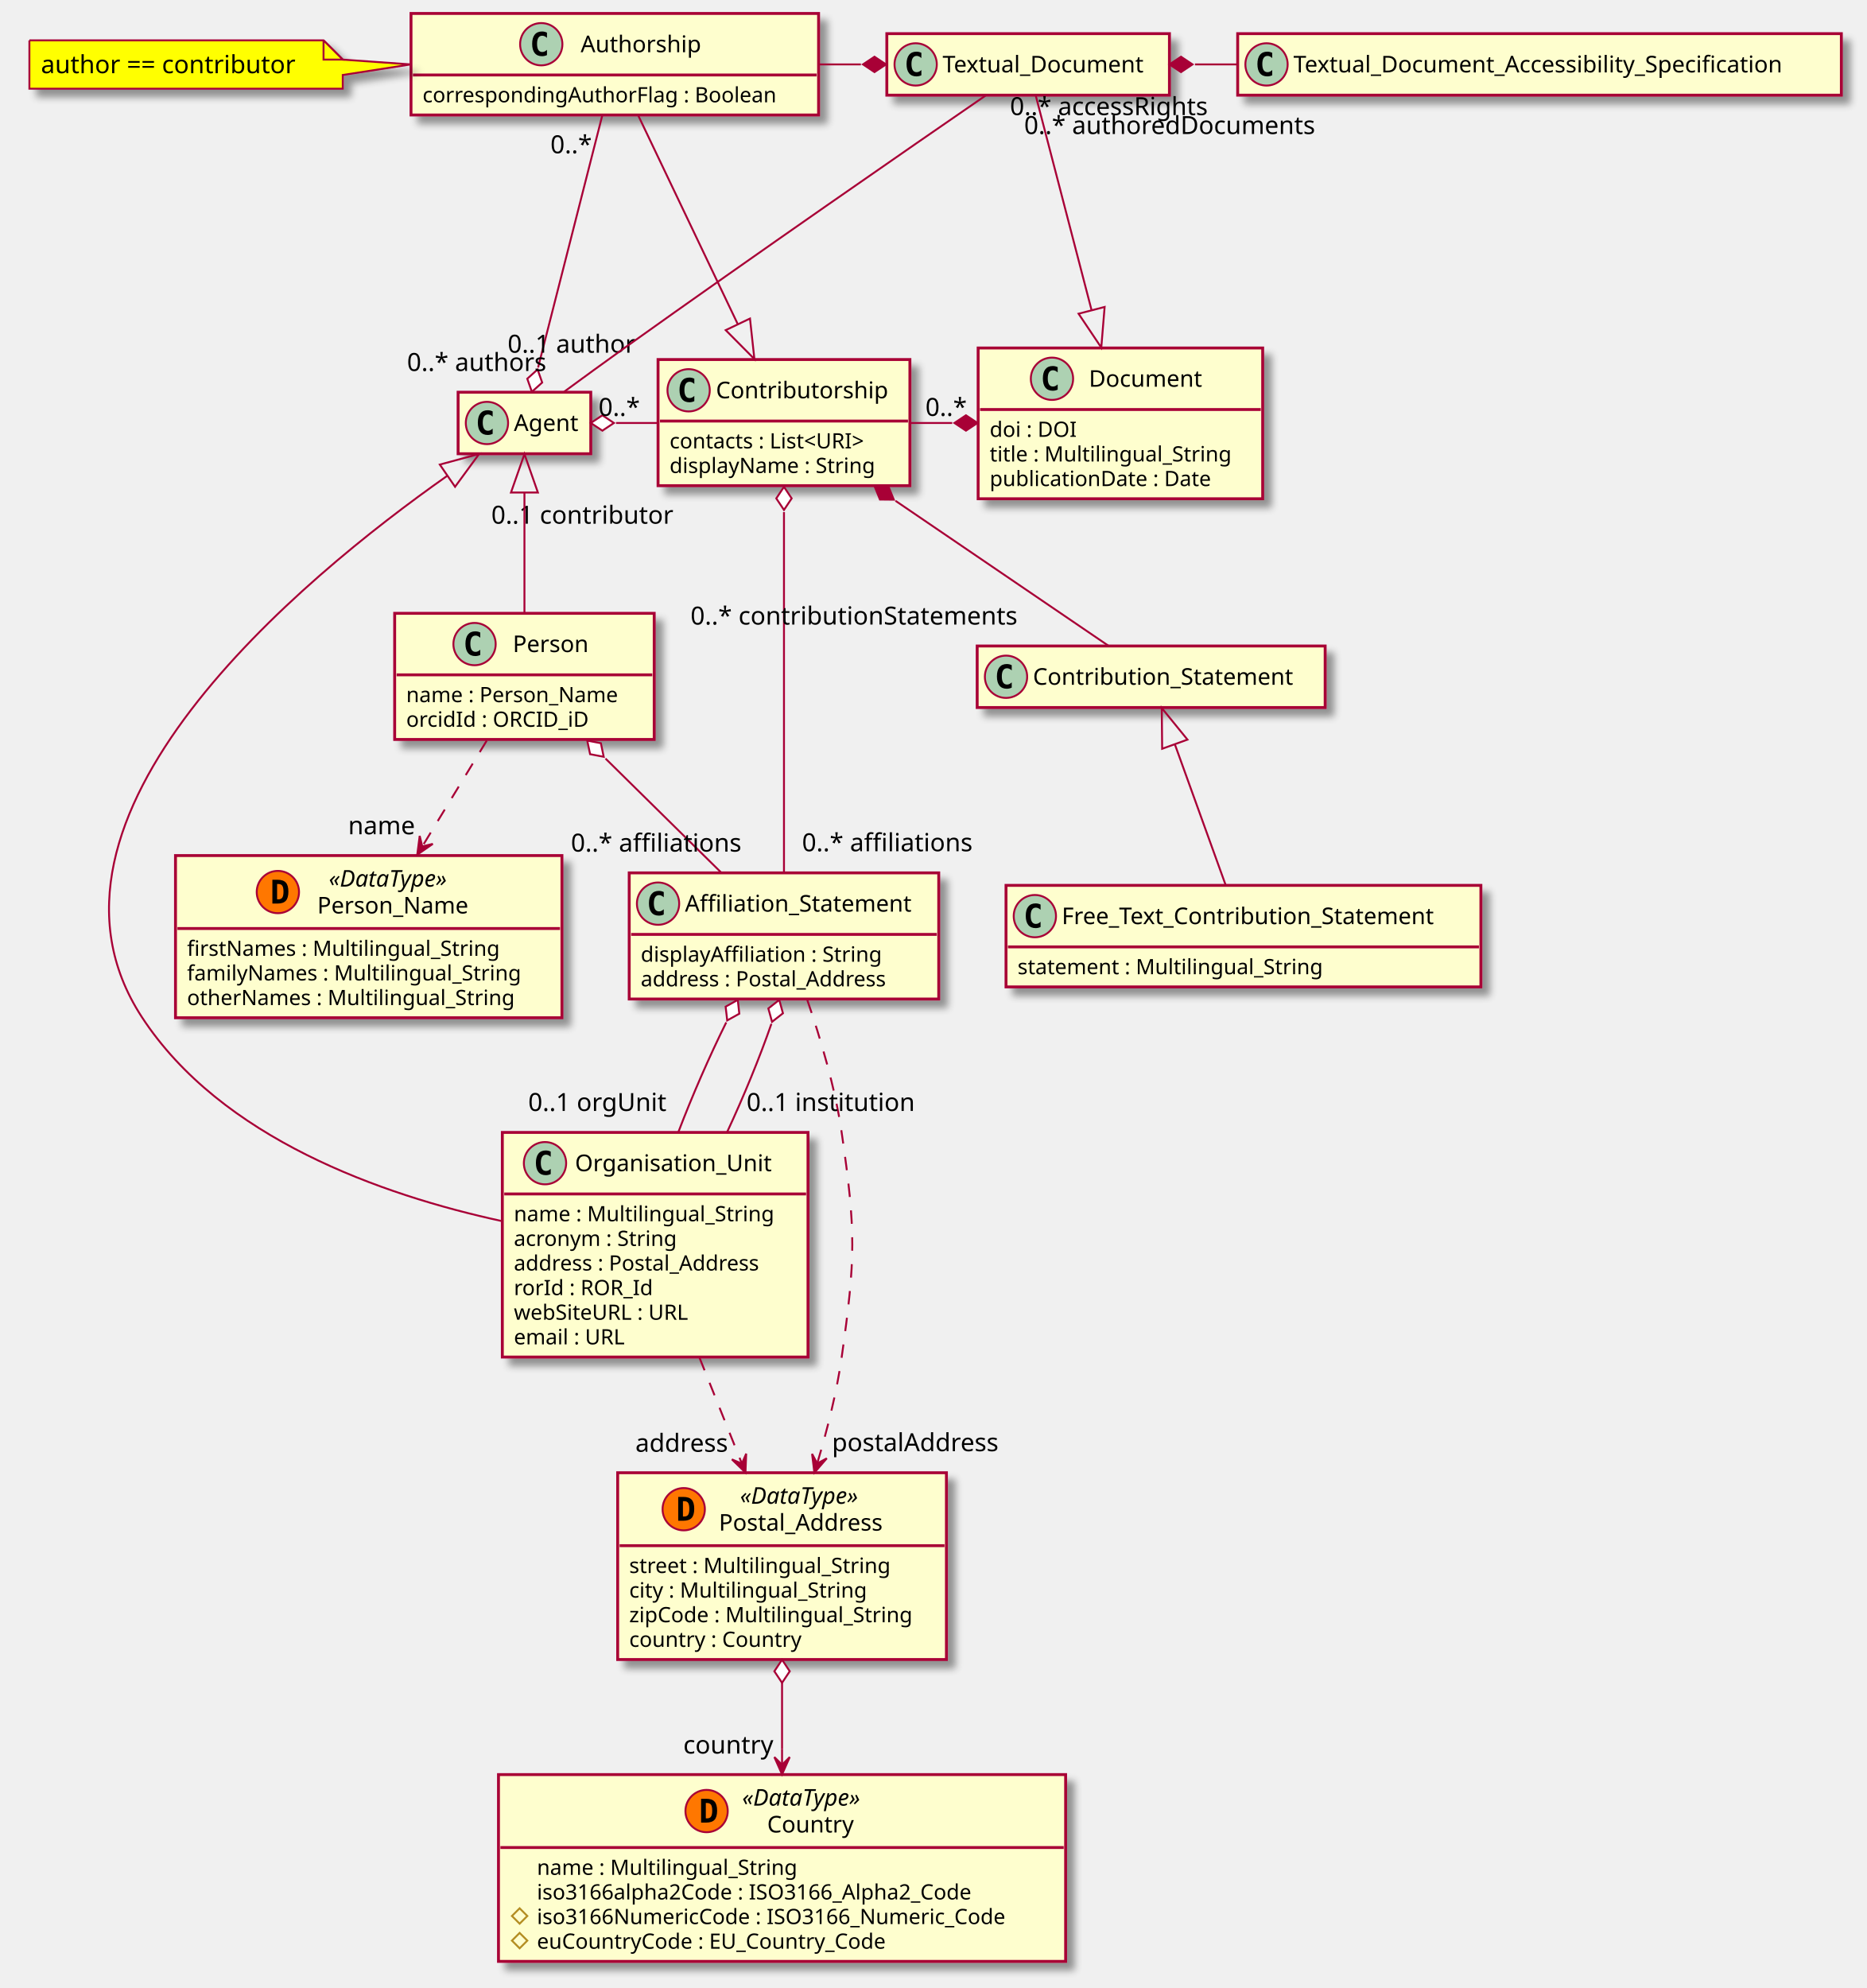
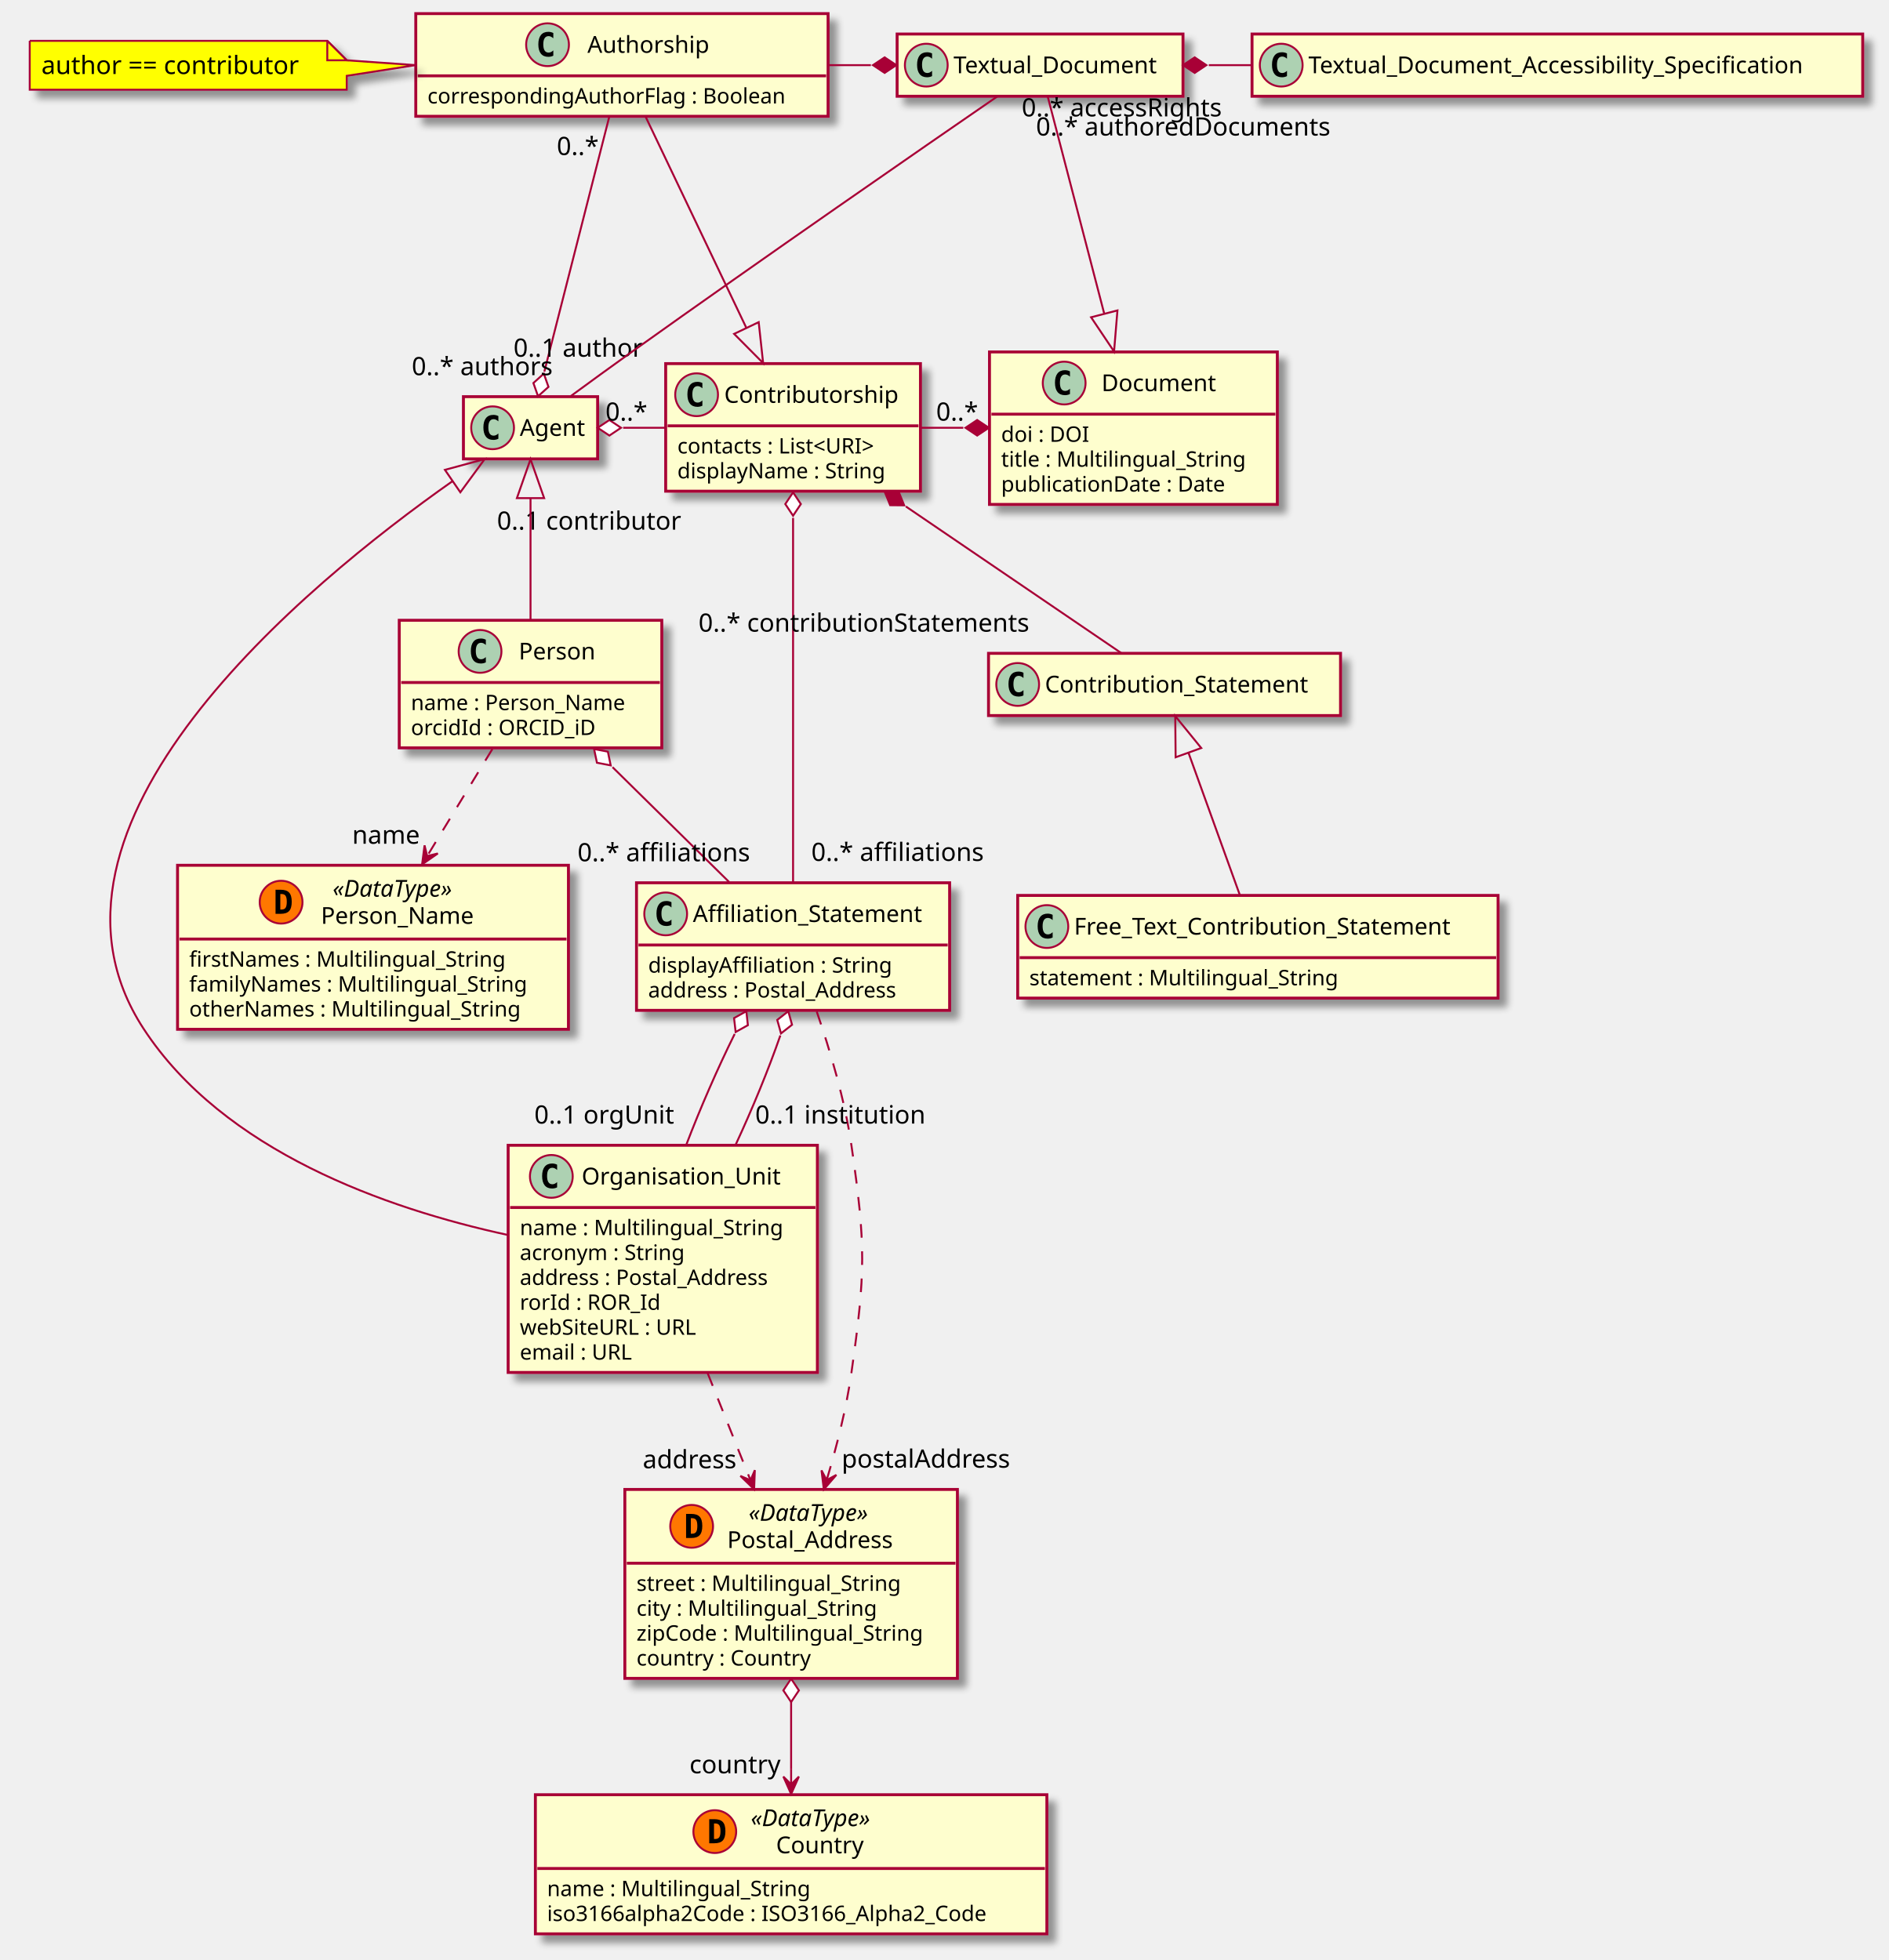
- <svg xmlns="http://www.w3.org/2000/svg" contentScriptType="application/ecmascript" contentStyleType="text/css" height="1034px" preserveAspectRatio="none" style="width:971px;height:1034px;background:#FFFFFF;" version="1.1" viewBox="0 0 971 1034" width="971px" zoomAndPan="magnify">
+ <svg xmlns="http://www.w3.org/2000/svg" contentScriptType="application/ecmascript" contentStyleType="text/css" height="1008px" preserveAspectRatio="none" style="width:971px;height:1008px;background:#FFFFFF;" version="1.1" viewBox="0 0 971 1008" width="971px" zoomAndPan="magnify">
  <defs>
-     <filter height="300%" id="f1y0po26hxfwlz" width="300%" x="-1" y="-1">
+     <filter height="300%" id="fzcl2ooqlqvwh" width="300%" x="-1" y="-1">
      <feGaussianBlur result="blurOut" stdDeviation="2.0" />
      <feColorMatrix in="blurOut" result="blurOut2" type="matrix" values="0 0 0 0 0 0 0 0 0 0 0 0 0 0 0 0 0 0 .4 0" />
      <feOffset dx="4.0" dy="4.0" in="blurOut2" result="blurOut3" />
      <feBlend in="SourceGraphic" in2="blurOut3" mode="normal" />
    </filter>
  </defs>
  <g>
-     <rect codeLine="8" fill="#FEFECE" filter="url(#f1y0po26hxfwlz)" height="78.414" id="Document" style="stroke:#A80036;stroke-width:1.5;" width="148" x="508.79" y="181" />
+     <rect codeLine="8" fill="#FEFECE" filter="url(#fzcl2ooqlqvwh)" height="78.414" id="Document" style="stroke:#A80036;stroke-width:1.5;" width="148" x="508.79" y="181" />
    <ellipse cx="547.19" cy="197" fill="#ADD1B2" rx="11" ry="11" style="stroke:#A80036;stroke-width:1.0;" />
    <path d="M550.159,202.641 Q549.581,202.938 548.94,203.078 Q548.299,203.234 547.596,203.234 Q545.096,203.234 543.768,201.594 Q542.456,199.938 542.456,196.812 Q542.456,193.688 543.768,192.031 Q545.096,190.375 547.596,190.375 Q548.299,190.375 548.94,190.531 Q549.596,190.688 550.159,190.984 L550.159,193.703 Q549.534,193.125 548.94,192.859 Q548.346,192.578 547.721,192.578 Q546.378,192.578 545.69,193.656 Q545.003,194.719 545.003,196.812 Q545.003,198.906 545.69,199.984 Q546.378,201.047 547.721,201.047 Q548.346,201.047 548.94,200.781 Q549.534,200.5 550.159,199.922 L550.159,202.641 Z " fill="#000000" />
    <text fill="#000000" font-family="sans-serif" font-size="12" lengthAdjust="spacing" textLength="64" x="566.39" y="201.154">Document</text>
    <line style="stroke:#A80036;stroke-width:1.5;" x1="509.79" x2="655.79" y1="213" y2="213" />
    <text fill="#000000" font-family="sans-serif" font-size="11" lengthAdjust="spacing" textLength="49" x="514.79" y="227.21">doi : DOI</text>
    <text fill="#000000" font-family="sans-serif" font-size="11" lengthAdjust="spacing" textLength="136" x="514.79" y="240.015">title : Multilingual_String</text>
    <text fill="#000000" font-family="sans-serif" font-size="11" lengthAdjust="spacing" textLength="125" x="514.79" y="252.82">publicationDate : Date</text>
-     <rect codeLine="14" fill="#FEFECE" filter="url(#f1y0po26hxfwlz)" height="32" id="Textual_Document" style="stroke:#A80036;stroke-width:1.5;" width="147" x="461.29" y="17.5" />
+     <rect codeLine="14" fill="#FEFECE" filter="url(#fzcl2ooqlqvwh)" height="32" id="Textual_Document" style="stroke:#A80036;stroke-width:1.5;" width="147" x="461.29" y="17.5" />
    <ellipse cx="476.29" cy="33.5" fill="#ADD1B2" rx="11" ry="11" style="stroke:#A80036;stroke-width:1.0;" />
    <path d="M479.259,39.141 Q478.681,39.438 478.04,39.578 Q477.399,39.734 476.696,39.734 Q474.196,39.734 472.868,38.094 Q471.556,36.438 471.556,33.312 Q471.556,30.188 472.868,28.531 Q474.196,26.875 476.696,26.875 Q477.399,26.875 478.04,27.031 Q478.696,27.188 479.259,27.484 L479.259,30.203 Q478.634,29.625 478.04,29.359 Q477.446,29.078 476.821,29.078 Q475.478,29.078 474.79,30.156 Q474.103,31.219 474.103,33.312 Q474.103,35.406 474.79,36.484 Q475.478,37.547 476.821,37.547 Q477.446,37.547 478.04,37.281 Q478.634,37 479.259,36.422 L479.259,39.141 Z " fill="#000000" />
    <text fill="#000000" font-family="sans-serif" font-size="12" lengthAdjust="spacing" textLength="115" x="490.29" y="37.654">Textual_Document</text>
-     <rect codeLine="16" fill="#FEFECE" filter="url(#f1y0po26hxfwlz)" height="32" id="Textual_Document_Accessibility_Specification" style="stroke:#A80036;stroke-width:1.5;" width="314" x="643.79" y="17.5" />
+     <rect codeLine="16" fill="#FEFECE" filter="url(#fzcl2ooqlqvwh)" height="32" id="Textual_Document_Accessibility_Specification" style="stroke:#A80036;stroke-width:1.5;" width="314" x="643.79" y="17.5" />
    <ellipse cx="658.79" cy="33.5" fill="#ADD1B2" rx="11" ry="11" style="stroke:#A80036;stroke-width:1.0;" />
    <path d="M661.759,39.141 Q661.181,39.438 660.54,39.578 Q659.899,39.734 659.196,39.734 Q656.696,39.734 655.368,38.094 Q654.056,36.438 654.056,33.312 Q654.056,30.188 655.368,28.531 Q656.696,26.875 659.196,26.875 Q659.899,26.875 660.54,27.031 Q661.196,27.188 661.759,27.484 L661.759,30.203 Q661.134,29.625 660.54,29.359 Q659.946,29.078 659.321,29.078 Q657.977,29.078 657.29,30.156 Q656.602,31.219 656.602,33.312 Q656.602,35.406 657.29,36.484 Q657.977,37.547 659.321,37.547 Q659.946,37.547 660.54,37.281 Q661.134,37 661.759,36.422 L661.759,39.141 Z " fill="#000000" />
    <text fill="#000000" font-family="sans-serif" font-size="12" lengthAdjust="spacing" textLength="282" x="672.79" y="37.654">Textual_Document_Accessibility_Specification</text>
-     <rect codeLine="19" fill="#FEFECE" filter="url(#f1y0po26hxfwlz)" height="32" id="Agent" style="stroke:#A80036;stroke-width:1.5;" width="69" x="238.29" y="204" />
+     <rect codeLine="19" fill="#FEFECE" filter="url(#fzcl2ooqlqvwh)" height="32" id="Agent" style="stroke:#A80036;stroke-width:1.5;" width="69" x="238.29" y="204" />
    <ellipse cx="253.29" cy="220" fill="#ADD1B2" rx="11" ry="11" style="stroke:#A80036;stroke-width:1.0;" />
    <path d="M256.259,225.641 Q255.681,225.938 255.04,226.078 Q254.399,226.234 253.696,226.234 Q251.196,226.234 249.868,224.594 Q248.556,222.938 248.556,219.812 Q248.556,216.688 249.868,215.031 Q251.196,213.375 253.696,213.375 Q254.399,213.375 255.04,213.531 Q255.696,213.688 256.259,213.984 L256.259,216.703 Q255.634,216.125 255.04,215.859 Q254.446,215.578 253.821,215.578 Q252.477,215.578 251.79,216.656 Q251.102,217.719 251.102,219.812 Q251.102,221.906 251.79,222.984 Q252.477,224.047 253.821,224.047 Q254.446,224.047 255.04,223.781 Q255.634,223.5 256.259,222.922 L256.259,225.641 Z " fill="#000000" />
    <text fill="#000000" font-family="sans-serif" font-size="12" lengthAdjust="spacing" textLength="37" x="267.29" y="224.154">Agent</text>
-     <rect codeLine="22" fill="#FEFECE" filter="url(#f1y0po26hxfwlz)" height="116.828" id="Organisation_Unit" style="stroke:#A80036;stroke-width:1.5;" width="159" x="261.29" y="589" />
+     <rect codeLine="22" fill="#FEFECE" filter="url(#fzcl2ooqlqvwh)" height="116.828" id="Organisation_Unit" style="stroke:#A80036;stroke-width:1.5;" width="159" x="261.29" y="589" />
    <ellipse cx="283.49" cy="605" fill="#ADD1B2" rx="11" ry="11" style="stroke:#A80036;stroke-width:1.0;" />
    <path d="M286.459,610.641 Q285.881,610.938 285.24,611.078 Q284.599,611.234 283.896,611.234 Q281.396,611.234 280.068,609.594 Q278.756,607.938 278.756,604.812 Q278.756,601.688 280.068,600.031 Q281.396,598.375 283.896,598.375 Q284.599,598.375 285.24,598.531 Q285.896,598.688 286.459,598.984 L286.459,601.703 Q285.834,601.125 285.24,600.859 Q284.646,600.578 284.021,600.578 Q282.678,600.578 281.99,601.656 Q281.303,602.719 281.303,604.812 Q281.303,606.906 281.99,607.984 Q282.678,609.047 284.021,609.047 Q284.646,609.047 285.24,608.781 Q285.834,608.5 286.459,607.922 L286.459,610.641 Z " fill="#000000" />
    <text fill="#000000" font-family="sans-serif" font-size="12" lengthAdjust="spacing" textLength="111" x="299.09" y="609.154">Organisation_Unit</text>
    <line style="stroke:#A80036;stroke-width:1.5;" x1="262.29" x2="419.29" y1="621" y2="621" />
    <text fill="#000000" font-family="sans-serif" font-size="11" lengthAdjust="spacing" textLength="147" x="267.29" y="635.21">name : Multilingual_String</text>
    <text fill="#000000" font-family="sans-serif" font-size="11" lengthAdjust="spacing" textLength="95" x="267.29" y="648.015">acronym : String</text>
    <text fill="#000000" font-family="sans-serif" font-size="11" lengthAdjust="spacing" textLength="147" x="267.29" y="660.82">address : Postal_Address</text>
    <text fill="#000000" font-family="sans-serif" font-size="11" lengthAdjust="spacing" textLength="78" x="267.29" y="673.625">rorId : ROR_Id</text>
    <text fill="#000000" font-family="sans-serif" font-size="11" lengthAdjust="spacing" textLength="99" x="267.29" y="686.429">webSiteURL : URL</text>
    <text fill="#000000" font-family="sans-serif" font-size="11" lengthAdjust="spacing" textLength="64" x="267.29" y="699.234">email : URL</text>
-     <rect codeLine="30" fill="#FEFECE" filter="url(#f1y0po26hxfwlz)" height="65.609" id="Person" style="stroke:#A80036;stroke-width:1.5;" width="135" x="205.29" y="319" />
+     <rect codeLine="30" fill="#FEFECE" filter="url(#fzcl2ooqlqvwh)" height="65.609" id="Person" style="stroke:#A80036;stroke-width:1.5;" width="135" x="205.29" y="319" />
    <ellipse cx="246.84" cy="335" fill="#ADD1B2" rx="11" ry="11" style="stroke:#A80036;stroke-width:1.0;" />
    <path d="M249.809,340.641 Q249.231,340.938 248.59,341.078 Q247.949,341.234 247.246,341.234 Q244.746,341.234 243.418,339.594 Q242.106,337.938 242.106,334.812 Q242.106,331.688 243.418,330.031 Q244.746,328.375 247.246,328.375 Q247.949,328.375 248.59,328.531 Q249.246,328.688 249.809,328.984 L249.809,331.703 Q249.184,331.125 248.59,330.859 Q247.996,330.578 247.371,330.578 Q246.028,330.578 245.34,331.656 Q244.653,332.719 244.653,334.812 Q244.653,336.906 245.34,337.984 Q246.028,339.047 247.371,339.047 Q247.996,339.047 248.59,338.781 Q249.184,338.5 249.809,337.922 L249.809,340.641 Z " fill="#000000" />
    <text fill="#000000" font-family="sans-serif" font-size="12" lengthAdjust="spacing" textLength="44" x="266.74" y="339.154">Person</text>
    <line style="stroke:#A80036;stroke-width:1.5;" x1="206.29" x2="339.29" y1="351" y2="351" />
    <text fill="#000000" font-family="sans-serif" font-size="11" lengthAdjust="spacing" textLength="123" x="211.29" y="365.21">name : Person_Name</text>
    <text fill="#000000" font-family="sans-serif" font-size="11" lengthAdjust="spacing" textLength="102" x="211.29" y="378.015">orcidId : ORCID_iD</text>
-     <rect codeLine="34" fill="#FEFECE" filter="url(#f1y0po26hxfwlz)" height="84.352" id="Person_Name" style="stroke:#A80036;stroke-width:1.5;" width="201" x="91.29" y="445" />
+     <rect codeLine="34" fill="#FEFECE" filter="url(#fzcl2ooqlqvwh)" height="84.352" id="Person_Name" style="stroke:#A80036;stroke-width:1.5;" width="201" x="91.29" y="445" />
    <ellipse cx="144.54" cy="463.969" fill="#FF7700" rx="11" ry="11" style="stroke:#A80036;stroke-width:1.0;" />
    <path d="M144.134,459.781 L144.134,467.766 L144.79,467.766 Q146.227,467.766 146.837,466.859 Q147.462,465.938 147.462,463.766 Q147.462,461.594 146.837,460.688 Q146.227,459.781 144.79,459.781 L144.134,459.781 Z M141.681,457.578 L144.306,457.578 Q147.337,457.578 148.665,459.031 Q150.009,460.469 150.009,463.766 Q150.009,467.062 148.665,468.516 Q147.337,469.969 144.306,469.969 L141.681,469.969 L141.681,457.578 Z " fill="#000000" />
    <text fill="#000000" font-family="sans-serif" font-size="12" font-style="italic" lengthAdjust="spacing" textLength="74" x="171.04" y="461.139">«DataType»</text>
    <text fill="#000000" font-family="sans-serif" font-size="12" lengthAdjust="spacing" textLength="86" x="165.04" y="475.107">Person_Name</text>
    <line style="stroke:#A80036;stroke-width:1.5;" x1="92.29" x2="291.29" y1="482.938" y2="482.938" />
    <text fill="#000000" font-family="sans-serif" font-size="11" lengthAdjust="spacing" textLength="178" x="97.29" y="497.148">firstNames : Multilingual_String</text>
    <text fill="#000000" font-family="sans-serif" font-size="11" lengthAdjust="spacing" textLength="189" x="97.29" y="509.953">familyNames : Multilingual_String</text>
    <text fill="#000000" font-family="sans-serif" font-size="11" lengthAdjust="spacing" textLength="185" x="97.29" y="522.757">otherNames : Multilingual_String</text>
-     <rect codeLine="39" fill="#FEFECE" filter="url(#f1y0po26hxfwlz)" height="97.156" id="Postal_Address" style="stroke:#A80036;stroke-width:1.5;" width="171" x="321.29" y="766" />
+     <rect codeLine="39" fill="#FEFECE" filter="url(#fzcl2ooqlqvwh)" height="97.156" id="Postal_Address" style="stroke:#A80036;stroke-width:1.5;" width="171" x="321.29" y="766" />
    <ellipse cx="355.64" cy="784.969" fill="#FF7700" rx="11" ry="11" style="stroke:#A80036;stroke-width:1.0;" />
    <path d="M355.234,780.781 L355.234,788.766 L355.89,788.766 Q357.327,788.766 357.937,787.859 Q358.562,786.938 358.562,784.766 Q358.562,782.594 357.937,781.688 Q357.327,780.781 355.89,780.781 L355.234,780.781 Z M352.781,778.578 L355.406,778.578 Q358.437,778.578 359.765,780.031 Q361.109,781.469 361.109,784.766 Q361.109,788.062 359.765,789.516 Q358.437,790.969 355.406,790.969 L352.781,790.969 L352.781,778.578 Z " fill="#000000" />
    <text fill="#000000" font-family="sans-serif" font-size="12" font-style="italic" lengthAdjust="spacing" textLength="74" x="384.94" y="782.139">«DataType»</text>
    <text fill="#000000" font-family="sans-serif" font-size="12" lengthAdjust="spacing" textLength="96" x="373.94" y="796.107">Postal_Address</text>
    <line style="stroke:#A80036;stroke-width:1.5;" x1="322.29" x2="491.29" y1="803.938" y2="803.938" />
    <text fill="#000000" font-family="sans-serif" font-size="11" lengthAdjust="spacing" textLength="149" x="327.29" y="818.148">street : Multilingual_String</text>
    <text fill="#000000" font-family="sans-serif" font-size="11" lengthAdjust="spacing" textLength="134" x="327.29" y="830.953">city : Multilingual_String</text>
    <text fill="#000000" font-family="sans-serif" font-size="11" lengthAdjust="spacing" textLength="159" x="327.29" y="843.757">zipCode : Multilingual_String</text>
    <text fill="#000000" font-family="sans-serif" font-size="11" lengthAdjust="spacing" textLength="98" x="327.29" y="856.562">country : Country</text>
-     <rect codeLine="45" fill="#FEFECE" filter="url(#f1y0po26hxfwlz)" height="97.156" id="Country" style="stroke:#A80036;stroke-width:1.5;" width="295" x="259.29" y="923" />
+     <rect codeLine="45" fill="#FEFECE" filter="url(#fzcl2ooqlqvwh)" height="71.547" id="Country" style="stroke:#A80036;stroke-width:1.5;" width="263" x="275.29" y="923" />
    <ellipse cx="367.54" cy="941.969" fill="#FF7700" rx="11" ry="11" style="stroke:#A80036;stroke-width:1.0;" />
    <path d="M367.134,937.781 L367.134,945.766 L367.79,945.766 Q369.228,945.766 369.837,944.859 Q370.462,943.938 370.462,941.766 Q370.462,939.594 369.837,938.688 Q369.228,937.781 367.79,937.781 L367.134,937.781 Z M364.681,935.578 L367.306,935.578 Q370.337,935.578 371.665,937.031 Q373.009,938.469 373.009,941.766 Q373.009,945.062 371.665,946.516 Q370.337,947.969 367.306,947.969 L364.681,947.969 L364.681,935.578 Z " fill="#000000" />
    <text fill="#000000" font-family="sans-serif" font-size="12" font-style="italic" lengthAdjust="spacing" textLength="74" x="386.04" y="939.139">«DataType»</text>
    <text fill="#000000" font-family="sans-serif" font-size="12" lengthAdjust="spacing" textLength="48" x="399.04" y="953.107">Country</text>
-     <line style="stroke:#A80036;stroke-width:1.5;" x1="260.29" x2="553.29" y1="960.938" y2="960.938" />
-     <text fill="#000000" font-family="sans-serif" font-size="11" lengthAdjust="spacing" textLength="147" x="279.29" y="975.148">name : Multilingual_String</text>
-     <text fill="#000000" font-family="sans-serif" font-size="11" lengthAdjust="spacing" textLength="251" x="279.29" y="987.953">iso3166alpha2Code : ISO3166_Alpha2_Code</text>
-     <polygon fill="none" points="270.29,992.547,274.29,996.547,270.29,1000.547,266.29,996.547" style="stroke:#B38D22;stroke-width:1.0;" />
-     <text fill="#000000" font-family="sans-serif" font-size="11" lengthAdjust="spacing" textLength="269" x="279.29" y="1000.757">iso3166NumericCode : ISO3166_Numeric_Code</text>
-     <polygon fill="none" points="270.29,1005.352,274.29,1009.352,270.29,1013.352,266.29,1009.352" style="stroke:#B38D22;stroke-width:1.0;" />
-     <text fill="#000000" font-family="sans-serif" font-size="11" lengthAdjust="spacing" textLength="199" x="279.29" y="1013.562">euCountryCode : EU_Country_Code</text>
-     <rect codeLine="53" fill="#FEFECE" filter="url(#f1y0po26hxfwlz)" height="52.805" id="Authorship" style="stroke:#A80036;stroke-width:1.5;" width="212" x="213.79" y="7" />
+     <line style="stroke:#A80036;stroke-width:1.5;" x1="276.29" x2="537.29" y1="960.938" y2="960.938" />
+     <text fill="#000000" font-family="sans-serif" font-size="11" lengthAdjust="spacing" textLength="147" x="281.29" y="975.148">name : Multilingual_String</text>
+     <text fill="#000000" font-family="sans-serif" font-size="11" lengthAdjust="spacing" textLength="251" x="281.29" y="987.953">iso3166alpha2Code : ISO3166_Alpha2_Code</text>
+     <rect codeLine="53" fill="#FEFECE" filter="url(#fzcl2ooqlqvwh)" height="52.805" id="Authorship" style="stroke:#A80036;stroke-width:1.5;" width="212" x="213.79" y="7" />
    <ellipse cx="281.54" cy="23" fill="#ADD1B2" rx="11" ry="11" style="stroke:#A80036;stroke-width:1.0;" />
    <path d="M284.509,28.641 Q283.931,28.938 283.29,29.078 Q282.649,29.234 281.946,29.234 Q279.446,29.234 278.118,27.594 Q276.806,25.938 276.806,22.812 Q276.806,19.688 278.118,18.031 Q279.446,16.375 281.946,16.375 Q282.649,16.375 283.29,16.531 Q283.946,16.688 284.509,16.984 L284.509,19.703 Q283.884,19.125 283.29,18.859 Q282.696,18.578 282.071,18.578 Q280.728,18.578 280.04,19.656 Q279.353,20.719 279.353,22.812 Q279.353,24.906 280.04,25.984 Q280.728,27.047 282.071,27.047 Q282.696,27.047 283.29,26.781 Q283.884,26.5 284.509,25.922 L284.509,28.641 Z " fill="#000000" />
    <text fill="#000000" font-family="sans-serif" font-size="12" lengthAdjust="spacing" textLength="68" x="302.04" y="27.154">Authorship</text>
    <line style="stroke:#A80036;stroke-width:1.5;" x1="214.79" x2="424.79" y1="39" y2="39" />
    <text fill="#000000" font-family="sans-serif" font-size="11" lengthAdjust="spacing" textLength="200" x="219.79" y="53.21">correspondingAuthorFlag : Boolean</text>
-     <path d="M15.29,21 L15.29,46.133 A0,0 0 0 0 15.29,46.133 L178.29,46.133 A0,0 0 0 0 178.29,46.133 L178.29,39 L213.68,33.5 L178.29,31 L178.29,31 L168.29,21 L15.29,21 A0,0 0 0 0 15.29,21 " fill="#FFFF00" filter="url(#f1y0po26hxfwlz)" style="stroke:#A80036;stroke-width:1.0;" />
+     <path d="M15.29,21 L15.29,46.133 A0,0 0 0 0 15.29,46.133 L178.29,46.133 A0,0 0 0 0 178.29,46.133 L178.29,39 L213.68,33.5 L178.29,31 L178.29,31 L168.29,21 L15.29,21 A0,0 0 0 0 15.29,21 " fill="#FFFF00" filter="url(#fzcl2ooqlqvwh)" style="stroke:#A80036;stroke-width:1.0;" />
    <path d="M168.29,21 L168.29,31 L178.29,31 L168.29,21 " fill="#FFFF00" style="stroke:#A80036;stroke-width:1.0;" />
    <text fill="#000000" font-family="sans-serif" font-size="13" lengthAdjust="spacing" textLength="142" x="21.29" y="38.067">author == contributor</text>
-     <rect codeLine="58" fill="#FEFECE" filter="url(#f1y0po26hxfwlz)" height="65.609" id="Contributorship" style="stroke:#A80036;stroke-width:1.5;" width="131" x="342.29" y="187" />
+     <rect codeLine="58" fill="#FEFECE" filter="url(#fzcl2ooqlqvwh)" height="65.609" id="Contributorship" style="stroke:#A80036;stroke-width:1.5;" width="131" x="342.29" y="187" />
    <ellipse cx="358.19" cy="203" fill="#ADD1B2" rx="11" ry="11" style="stroke:#A80036;stroke-width:1.0;" />
    <path d="M361.159,208.641 Q360.581,208.938 359.94,209.078 Q359.299,209.234 358.596,209.234 Q356.096,209.234 354.768,207.594 Q353.456,205.938 353.456,202.812 Q353.456,199.688 354.768,198.031 Q356.096,196.375 358.596,196.375 Q359.299,196.375 359.94,196.531 Q360.596,196.688 361.159,196.984 L361.159,199.703 Q360.534,199.125 359.94,198.859 Q359.346,198.578 358.721,198.578 Q357.377,198.578 356.69,199.656 Q356.002,200.719 356.002,202.812 Q356.002,204.906 356.69,205.984 Q357.377,207.047 358.721,207.047 Q359.346,207.047 359.94,206.781 Q360.534,206.5 361.159,205.922 L361.159,208.641 Z " fill="#000000" />
    <text fill="#000000" font-family="sans-serif" font-size="12" lengthAdjust="spacing" textLength="97" x="372.39" y="207.154">Contributorship</text>
    <line style="stroke:#A80036;stroke-width:1.5;" x1="343.29" x2="472.29" y1="219" y2="219" />
    <text fill="#000000" font-family="sans-serif" font-size="11" lengthAdjust="spacing" textLength="116" x="348.29" y="233.21">contacts : List&lt;URI&gt;</text>
    <text fill="#000000" font-family="sans-serif" font-size="11" lengthAdjust="spacing" textLength="119" x="348.29" y="246.015">displayName : String</text>
-     <rect codeLine="62" fill="#FEFECE" filter="url(#f1y0po26hxfwlz)" height="32" id="Contribution_Statement" style="stroke:#A80036;stroke-width:1.5;" width="181" x="508.29" y="336" />
+     <rect codeLine="62" fill="#FEFECE" filter="url(#fzcl2ooqlqvwh)" height="32" id="Contribution_Statement" style="stroke:#A80036;stroke-width:1.5;" width="181" x="508.29" y="336" />
    <ellipse cx="523.29" cy="352" fill="#ADD1B2" rx="11" ry="11" style="stroke:#A80036;stroke-width:1.0;" />
    <path d="M526.259,357.641 Q525.681,357.938 525.04,358.078 Q524.399,358.234 523.696,358.234 Q521.196,358.234 519.868,356.594 Q518.556,354.938 518.556,351.812 Q518.556,348.688 519.868,347.031 Q521.196,345.375 523.696,345.375 Q524.399,345.375 525.04,345.531 Q525.696,345.688 526.259,345.984 L526.259,348.703 Q525.634,348.125 525.04,347.859 Q524.446,347.578 523.821,347.578 Q522.477,347.578 521.79,348.656 Q521.102,349.719 521.102,351.812 Q521.102,353.906 521.79,354.984 Q522.477,356.047 523.821,356.047 Q524.446,356.047 525.04,355.781 Q525.634,355.5 526.259,354.922 L526.259,357.641 Z " fill="#000000" />
    <text fill="#000000" font-family="sans-serif" font-size="12" lengthAdjust="spacing" textLength="149" x="537.29" y="356.154">Contribution_Statement</text>
-     <rect codeLine="64" fill="#FEFECE" filter="url(#f1y0po26hxfwlz)" height="52.805" id="Free_Text_Contribution_Statement" style="stroke:#A80036;stroke-width:1.5;" width="247" x="523.29" y="460.5" />
+     <rect codeLine="64" fill="#FEFECE" filter="url(#fzcl2ooqlqvwh)" height="52.805" id="Free_Text_Contribution_Statement" style="stroke:#A80036;stroke-width:1.5;" width="247" x="523.29" y="460.5" />
    <ellipse cx="538.29" cy="476.5" fill="#ADD1B2" rx="11" ry="11" style="stroke:#A80036;stroke-width:1.0;" />
    <path d="M541.259,482.141 Q540.681,482.438 540.04,482.578 Q539.399,482.734 538.696,482.734 Q536.196,482.734 534.868,481.094 Q533.556,479.438 533.556,476.312 Q533.556,473.188 534.868,471.531 Q536.196,469.875 538.696,469.875 Q539.399,469.875 540.04,470.031 Q540.696,470.188 541.259,470.484 L541.259,473.203 Q540.634,472.625 540.04,472.359 Q539.446,472.078 538.821,472.078 Q537.477,472.078 536.79,473.156 Q536.102,474.219 536.102,476.312 Q536.102,478.406 536.79,479.484 Q537.477,480.547 538.821,480.547 Q539.446,480.547 540.04,480.281 Q540.634,480 541.259,479.422 L541.259,482.141 Z " fill="#000000" />
    <text fill="#000000" font-family="sans-serif" font-size="12" lengthAdjust="spacing" textLength="215" x="552.29" y="480.654">Free_Text_Contribution_Statement</text>
    <line style="stroke:#A80036;stroke-width:1.5;" x1="524.29" x2="769.29" y1="492.5" y2="492.5" />
    <text fill="#000000" font-family="sans-serif" font-size="11" lengthAdjust="spacing" textLength="173" x="529.29" y="506.71">statement : Multilingual_String</text>
-     <rect codeLine="67" fill="#FEFECE" filter="url(#f1y0po26hxfwlz)" height="65.609" id="Affiliation_Statement" style="stroke:#A80036;stroke-width:1.5;" width="161" x="327.29" y="454" />
+     <rect codeLine="67" fill="#FEFECE" filter="url(#fzcl2ooqlqvwh)" height="65.609" id="Affiliation_Statement" style="stroke:#A80036;stroke-width:1.5;" width="161" x="327.29" y="454" />
    <ellipse cx="342.29" cy="470" fill="#ADD1B2" rx="11" ry="11" style="stroke:#A80036;stroke-width:1.0;" />
    <path d="M345.259,475.641 Q344.681,475.938 344.04,476.078 Q343.399,476.234 342.696,476.234 Q340.196,476.234 338.868,474.594 Q337.556,472.938 337.556,469.812 Q337.556,466.688 338.868,465.031 Q340.196,463.375 342.696,463.375 Q343.399,463.375 344.04,463.531 Q344.696,463.688 345.259,463.984 L345.259,466.703 Q344.634,466.125 344.04,465.859 Q343.446,465.578 342.821,465.578 Q341.478,465.578 340.79,466.656 Q340.103,467.719 340.103,469.812 Q340.103,471.906 340.79,472.984 Q341.478,474.047 342.821,474.047 Q343.446,474.047 344.04,473.781 Q344.634,473.5 345.259,472.922 L345.259,475.641 Z " fill="#000000" />
    <text fill="#000000" font-family="sans-serif" font-size="12" lengthAdjust="spacing" textLength="129" x="356.29" y="474.154">Affiliation_Statement</text>
    <line style="stroke:#A80036;stroke-width:1.5;" x1="328.29" x2="487.29" y1="486" y2="486" />
    <text fill="#000000" font-family="sans-serif" font-size="11" lengthAdjust="spacing" textLength="138" x="333.29" y="500.21">displayAffiliation : String</text>
    <text fill="#000000" font-family="sans-serif" font-size="11" lengthAdjust="spacing" textLength="147" x="333.29" y="513.015">address : Postal_Address</text>
-     <path codeLine="51" d="M406.79,875.27 C406.79,875.27 406.79,898.89 406.79,909.83 " fill="none" id="Postal_Address-Country" style="stroke:#A80036;stroke-width:1.0;" />
-     <polygon fill="#A80036" points="406.79,922.89,410.79,913.89,406.79,917.89,402.79,913.89,406.79,922.89" style="stroke:#A80036;stroke-width:1.0;" />
-     <line style="stroke:#A80036;stroke-width:1.0;" x1="406.79" x2="406.79" y1="917.89" y2="909.89" />
-     <polygon fill="#FFFFFF" points="406.79,863.27,402.79,869.27,406.79,875.27,410.79,869.27,406.79,863.27" style="stroke:#A80036;stroke-width:1.0;" />
-     <text fill="#000000" font-family="sans-serif" font-size="13" lengthAdjust="spacing" textLength="48" x="355.415" y="912.065">country</text>
+     <path codeLine="51" d="M406.79,875.35 C406.79,875.35 406.79,898.95 406.79,909.63 " fill="none" id="Postal_Address-Country" style="stroke:#A80036;stroke-width:1.0;" />
+     <polygon fill="#A80036" points="406.79,922.67,410.79,913.67,406.79,917.67,402.79,913.67,406.79,922.67" style="stroke:#A80036;stroke-width:1.0;" />
+     <line style="stroke:#A80036;stroke-width:1.0;" x1="406.79" x2="406.79" y1="917.67" y2="909.67" />
+     <polygon fill="#FFFFFF" points="406.79,863.35,402.79,869.35,406.79,875.35,410.79,869.35,406.79,863.35" style="stroke:#A80036;stroke-width:1.0;" />
+     <text fill="#000000" font-family="sans-serif" font-size="13" lengthAdjust="spacing" textLength="48" x="354.515" y="911.982">country</text>
    <path codeLine="74" d="M419.95,520.21 C426.69,539.79 434.37,565.47 437.79,589 C445.27,640.46 445.07,654.51 437.79,706 C435.21,724.28 430.27,743.81 425.08,761.14 " fill="none" id="Affiliation_Statement-to-Postal_Address" style="stroke:#A80036;stroke-width:1.0;stroke-dasharray:7.0,7.0;" />
    <polygon fill="#A80036" points="423.61,765.96,430.058,758.515,425.066,761.177,422.405,756.185,423.61,765.96" style="stroke:#A80036;stroke-width:1.0;" />
    <text fill="#000000" font-family="sans-serif" font-size="13" lengthAdjust="spacing" textLength="91" x="432.763" y="754.794">postalAddress</text>
    <path codeLine="75" d="M377.76,531.76 C369.01,549.39 360.04,569.99 352.85,588.82 " fill="none" id="Affiliation_Statement-backto-Organisation_Unit" style="stroke:#A80036;stroke-width:1.0;" />
    <polygon fill="#FFFFFF" points="383.75,520.07,377.449,523.577,378.262,530.742,384.563,527.235,383.75,520.07" style="stroke:#A80036;stroke-width:1.0;" />
    <text fill="#000000" font-family="sans-serif" font-size="13" lengthAdjust="spacing" textLength="75" x="274.75" y="577.84">0..1 orgUnit</text>
    <path codeLine="76" d="M401.25,532.52 C395.18,549.99 386.86,570.26 378.22,588.82 " fill="none" id="Affiliation_Statement-backto-Organisation_Unit-1" style="stroke:#A80036;stroke-width:1.0;" />
    <polygon fill="#FFFFFF" points="405.33,520.07,399.658,524.523,401.587,531.471,407.259,527.018,405.33,520.07" style="stroke:#A80036;stroke-width:1.0;" />
    <text fill="#000000" font-family="sans-serif" font-size="13" lengthAdjust="spacing" textLength="91" x="388.327" y="577.84">0..1 institution</text>
    <path codeLine="78" d="M314.96,394.54 C334.3,413.6 356.89,435.86 374.94,453.64 " fill="none" id="Person-backto-Affiliation_Statement" style="stroke:#A80036;stroke-width:1.0;" />
    <polygon fill="#FFFFFF" points="305.47,385.2,306.939,392.26,314.021,393.619,312.552,386.559,305.47,385.2" style="stroke:#A80036;stroke-width:1.0;" />
    <text fill="#000000" font-family="sans-serif" font-size="13" lengthAdjust="spacing" textLength="91" x="296.964" y="442.935">0..* affiliations</text>
    <path codeLine="79" d="M611.16,387.27 C619.41,410.12 630.07,439.68 637.58,460.48 " fill="none" id="Contribution_Statement-backto-Free_Text_Contribution_Statement" style="stroke:#A80036;stroke-width:1.0;" />
    <polygon fill="none" points="604.5,389.45,604.3,368.26,617.67,384.69,604.5,389.45" style="stroke:#A80036;stroke-width:1.0;" />
    <path codeLine="80" d="M473.41,220 C480.71,220 488.01,220 495.31,220 " fill="none" id="Contributorship-to-Document" style="stroke:#A80036;stroke-width:1.0;" />
    <polygon fill="#A80036" points="508.45,220,502.45,216,496.45,220,502.45,224,508.45,220" style="stroke:#A80036;stroke-width:1.0;" />
    <text fill="#000000" font-family="sans-serif" font-size="13" lengthAdjust="spacing" textLength="23" x="481.363" y="216.32">0..*</text>
    <path codeLine="81" d="M320.43,220 C327.7,220 334.98,220 342.26,220 " fill="none" id="Agent-backto-Contributorship" style="stroke:#A80036;stroke-width:1.0;" />
    <polygon fill="#FFFFFF" points="307.33,220,313.33,224,319.33,220,313.33,216,307.33,220" style="stroke:#A80036;stroke-width:1.0;" />
    <text fill="#000000" font-family="sans-serif" font-size="13" lengthAdjust="spacing" textLength="98" x="255.551" y="272.39">0..1 contributor</text>
    <text fill="#000000" font-family="sans-serif" font-size="13" lengthAdjust="spacing" textLength="23" x="311.316" y="216.32">0..*</text>
    <path codeLine="82" d="M407.79,266.36 C407.79,319.79 407.79,407.17 407.79,453.99 " fill="none" id="Contributorship-backto-Affiliation_Statement" style="stroke:#A80036;stroke-width:1.0;" />
    <polygon fill="#FFFFFF" points="407.79,253.23,403.79,259.23,407.79,265.23,411.79,259.23,407.79,253.23" style="stroke:#A80036;stroke-width:1.0;" />
    <text fill="#000000" font-family="sans-serif" font-size="13" lengthAdjust="spacing" textLength="91" x="417.174" y="442.756">0..* affiliations</text>
    <path codeLine="83" d="M465.78,260.47 C503.15,285.9 549.63,317.54 576.58,335.88 " fill="none" id="Contributorship-backto-Contribution_Statement" style="stroke:#A80036;stroke-width:1.0;" />
    <polygon fill="#A80036" points="455,253.13,457.708,259.813,464.919,259.884,462.211,253.2,455,253.13" style="stroke:#A80036;stroke-width:1.0;" />
    <text fill="#000000" font-family="sans-serif" font-size="13" lengthAdjust="spacing" textLength="179" x="359.18" y="324.85">0..* contributionStatements</text>
    <path codeLine="85" d="M426.03,33.5 C433.29,33.5 440.55,33.5 447.8,33.5 " fill="none" id="Authorship-to-Textual_Document" style="stroke:#A80036;stroke-width:1.0;" />
    <polygon fill="#A80036" points="460.87,33.5,454.87,29.5,448.87,33.5,454.87,37.5,460.87,33.5" style="stroke:#A80036;stroke-width:1.0;" />
    <path codeLine="86" d="M332.03,60.15 C345.34,88.06 366.95,133.37 383.69,168.47 " fill="none" id="Authorship-to-Contributorship" style="stroke:#A80036;stroke-width:1.0;" />
    <polygon fill="none" points="390.11,165.68,392.4,186.74,377.48,171.71,390.11,165.68" style="stroke:#A80036;stroke-width:1.0;" />
    <path codeLine="87" d="M313.25,60.15 C304.48,94.59 288.95,155.55 279.9,191.1 " fill="none" id="Authorship-to-Agent" style="stroke:#A80036;stroke-width:1.0;" />
    <polygon fill="#FFFFFF" points="276.66,203.79,282.019,198.965,279.626,192.162,274.267,196.987,276.66,203.79" style="stroke:#A80036;stroke-width:1.0;" />
    <text fill="#000000" font-family="sans-serif" font-size="13" lengthAdjust="spacing" textLength="23" x="286.304" y="79.723">0..*</text>
    <text fill="#000000" font-family="sans-serif" font-size="13" lengthAdjust="spacing" textLength="70" x="264.039" y="183.445">0..1 author</text>
    <path codeLine="89" d="M253.18,385.2 C243.17,401.64 230.81,421.93 219.81,439.99 " fill="none" id="Person-to-Person_Name" style="stroke:#A80036;stroke-width:1.0;stroke-dasharray:7.0,7.0;" />
    <polygon fill="#A80036" points="217.04,444.53,225.136,438.922,219.64,440.259,218.303,434.762,217.04,444.53" style="stroke:#A80036;stroke-width:1.0;" />
    <text fill="#000000" font-family="sans-serif" font-size="13" lengthAdjust="spacing" textLength="37" x="181.074" y="433.928">name</text>
    <path codeLine="90" d="M272.79,256.4 C272.79,275.89 272.79,299.89 272.79,318.84 " fill="none" id="Agent-backto-Person" style="stroke:#A80036;stroke-width:1.0;" />
    <polygon fill="none" points="265.79,256.17,272.79,236.17,279.79,256.17,265.79,256.17" style="stroke:#A80036;stroke-width:1.0;" />
    <path codeLine="91" d="M232.58,247.52 C156.73,300.9 6,425.1 73.79,529 C114.96,592.09 198.43,621.53 261.14,635.13 " fill="none" id="Agent-backto-Organisation_Unit" style="stroke:#A80036;stroke-width:1.0;" />
    <polygon fill="none" points="228.78,241.64,249.23,236.09,236.7,253.18,228.78,241.64" style="stroke:#A80036;stroke-width:1.0;" />
    <path codeLine="92" d="M363.87,706.21 C371.01,724.05 378.83,743.59 385.81,761.05 " fill="none" id="Organisation_Unit-to-Postal_Address" style="stroke:#A80036;stroke-width:1.0;stroke-dasharray:7.0,7.0;" />
    <polygon fill="#A80036" points="387.76,765.92,388.131,756.078,385.903,761.278,380.704,759.049,387.76,765.92" style="stroke:#A80036;stroke-width:1.0;" />
    <text fill="#000000" font-family="sans-serif" font-size="13" lengthAdjust="spacing" textLength="51" x="330.498" y="755.099">address</text>
    <path codeLine="94" d="M538.72,49.6 C545,73.73 557.61,122.23 567.75,161.17 " fill="none" id="Textual_Document-to-Document" style="stroke:#A80036;stroke-width:1.0;" />
    <polygon fill="none" points="574.58,159.65,572.84,180.77,561.03,163.17,574.58,159.65" style="stroke:#A80036;stroke-width:1.0;" />
    <path codeLine="95" d="M621.56,33.5 C628.92,33.5 636.28,33.5 643.64,33.5 " fill="none" id="Textual_Document-backto-Textual_Document_Accessibility_Specification" style="stroke:#A80036;stroke-width:1.0;" />
    <polygon fill="#A80036" points="608.3,33.5,614.3,37.5,620.3,33.5,614.3,29.5,608.3,33.5" style="stroke:#A80036;stroke-width:1.0;" />
    <text fill="#000000" font-family="sans-serif" font-size="13" lengthAdjust="spacing" textLength="110" x="525.354" y="59.866">0..* accessRights</text>
    <path codeLine="96" d="M512.91,49.53 C474.61,75.89 392.98,132.31 324.79,181 C314.42,188.41 302.97,196.75 293.46,203.73 " fill="none" id="Textual_Document-Agent" style="stroke:#A80036;stroke-width:1.0;" />
    <text fill="#000000" font-family="sans-serif" font-size="13" lengthAdjust="spacing" textLength="159" x="532.717" y="69.708">0..* authoredDocuments</text>
    <text fill="#000000" font-family="sans-serif" font-size="13" lengthAdjust="spacing" textLength="76" x="211.719" y="192.945">0..* authors</text>
  </g>
</svg>
